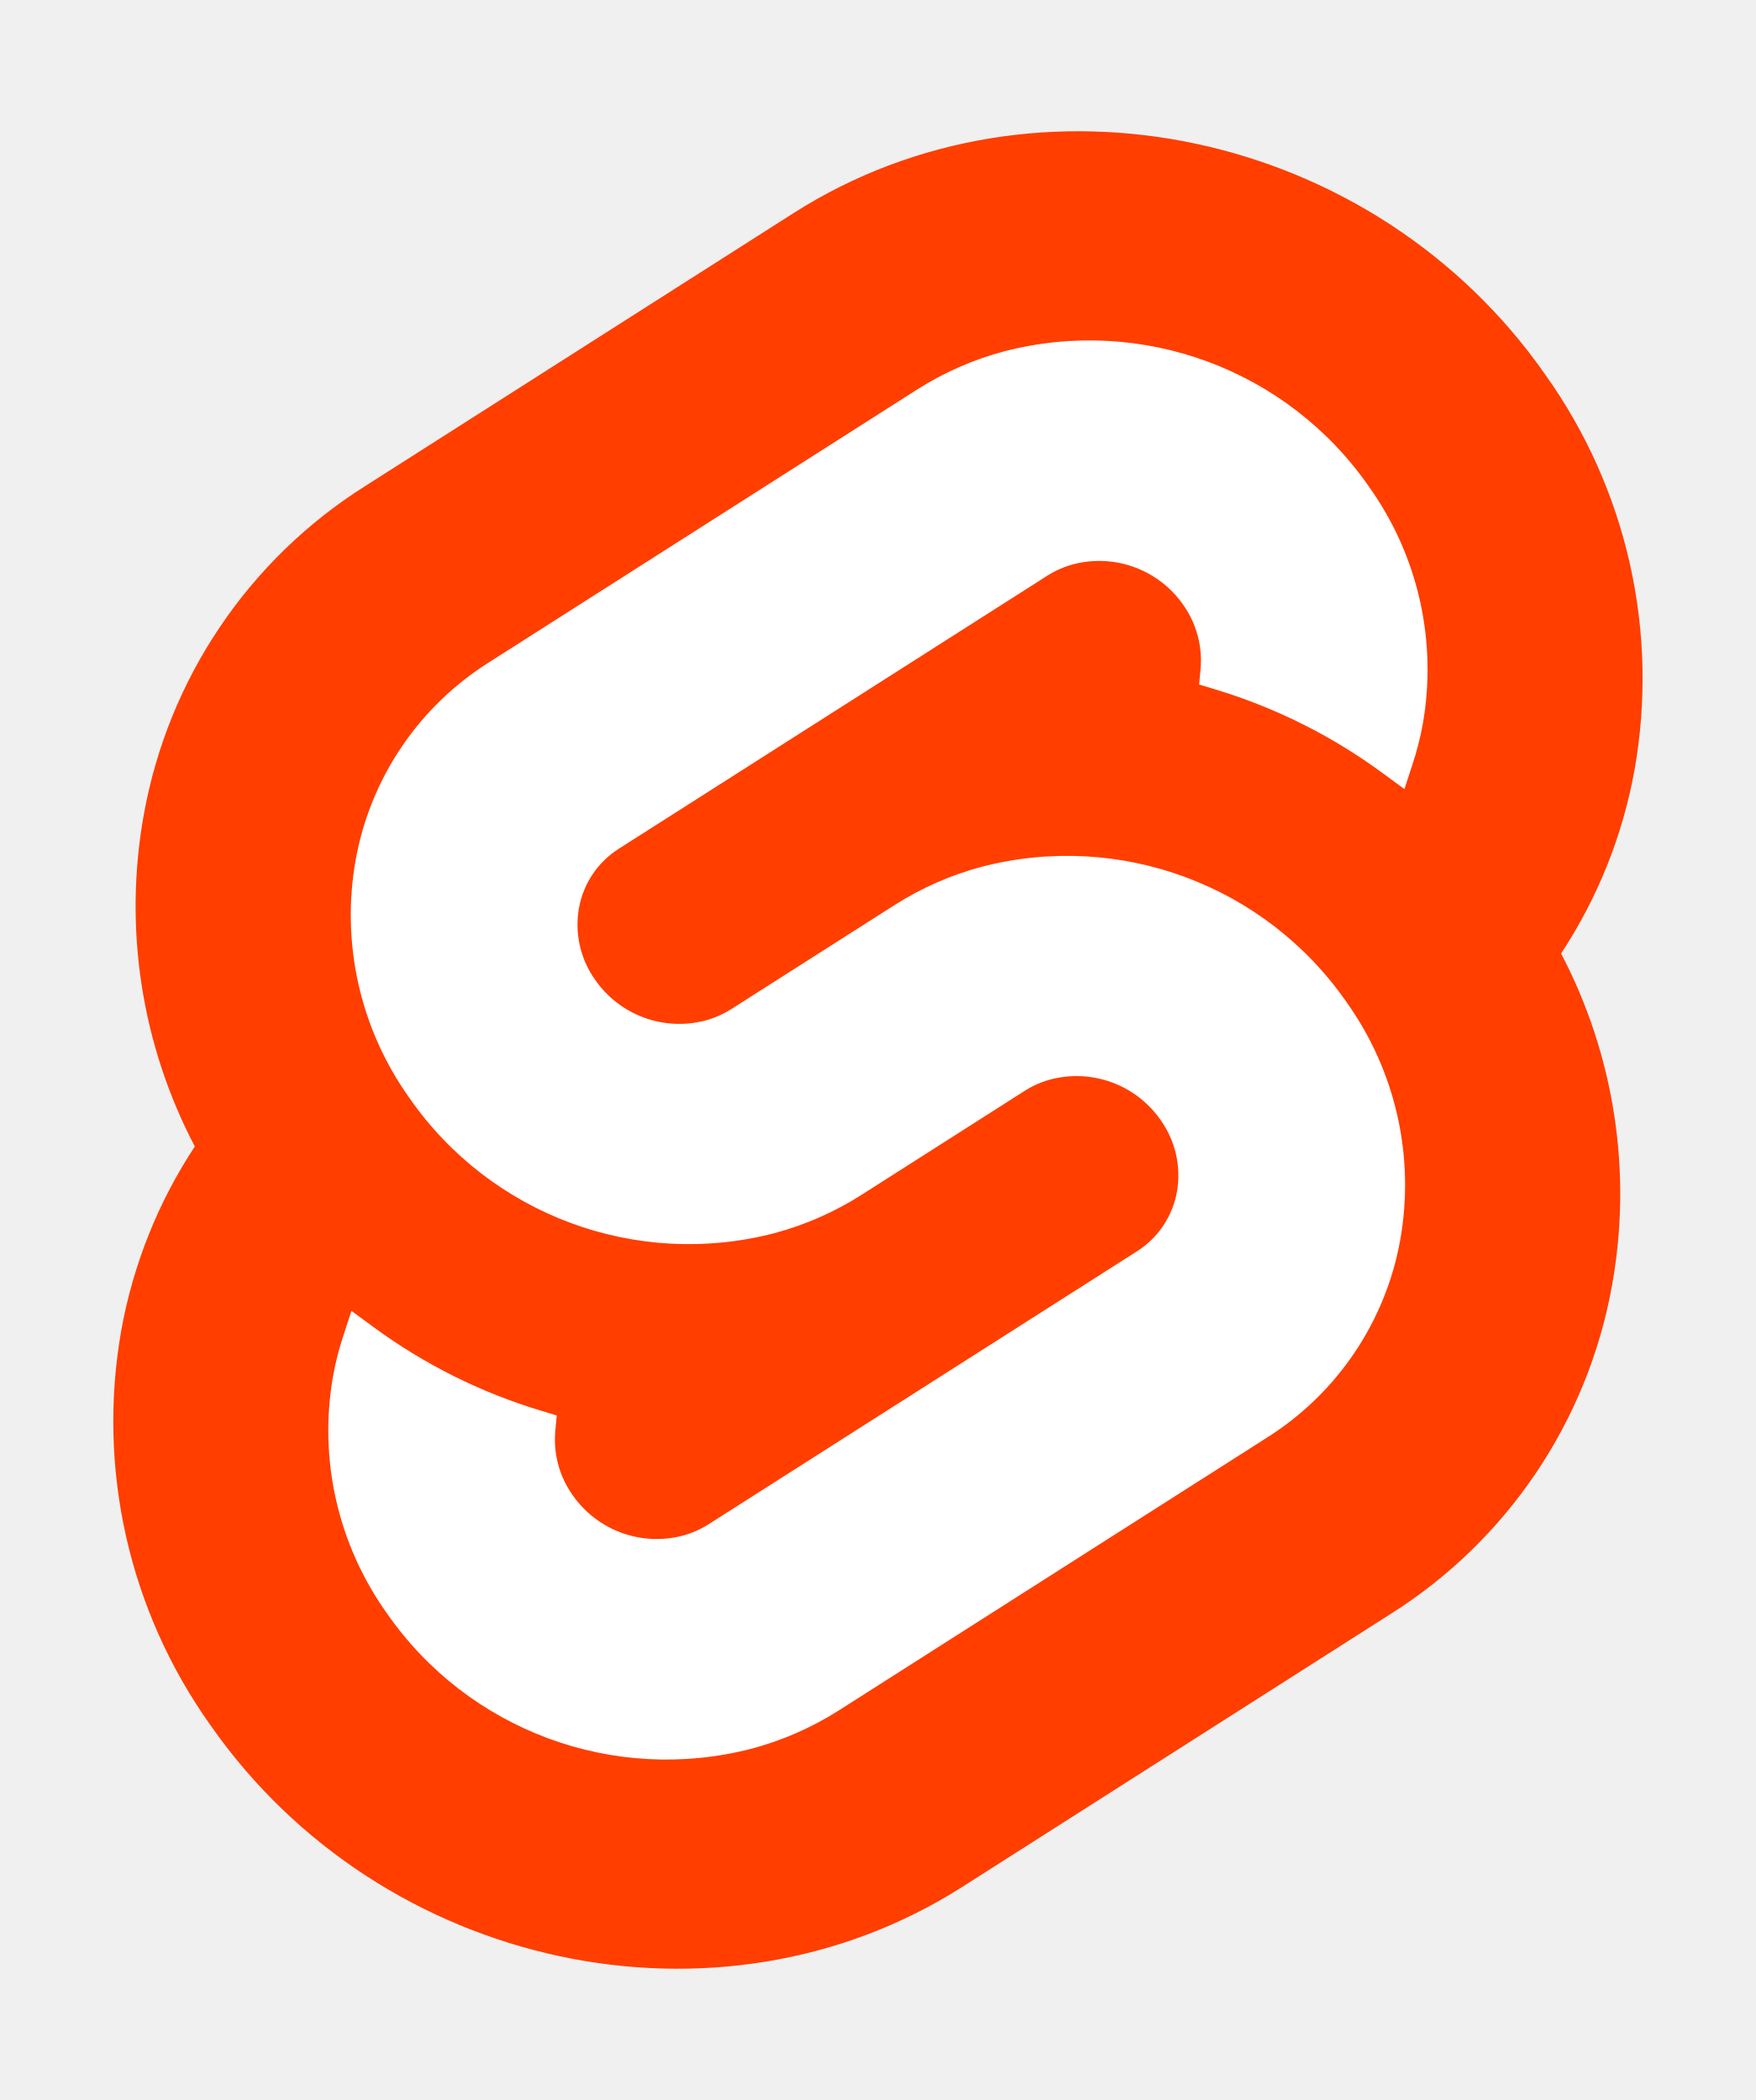
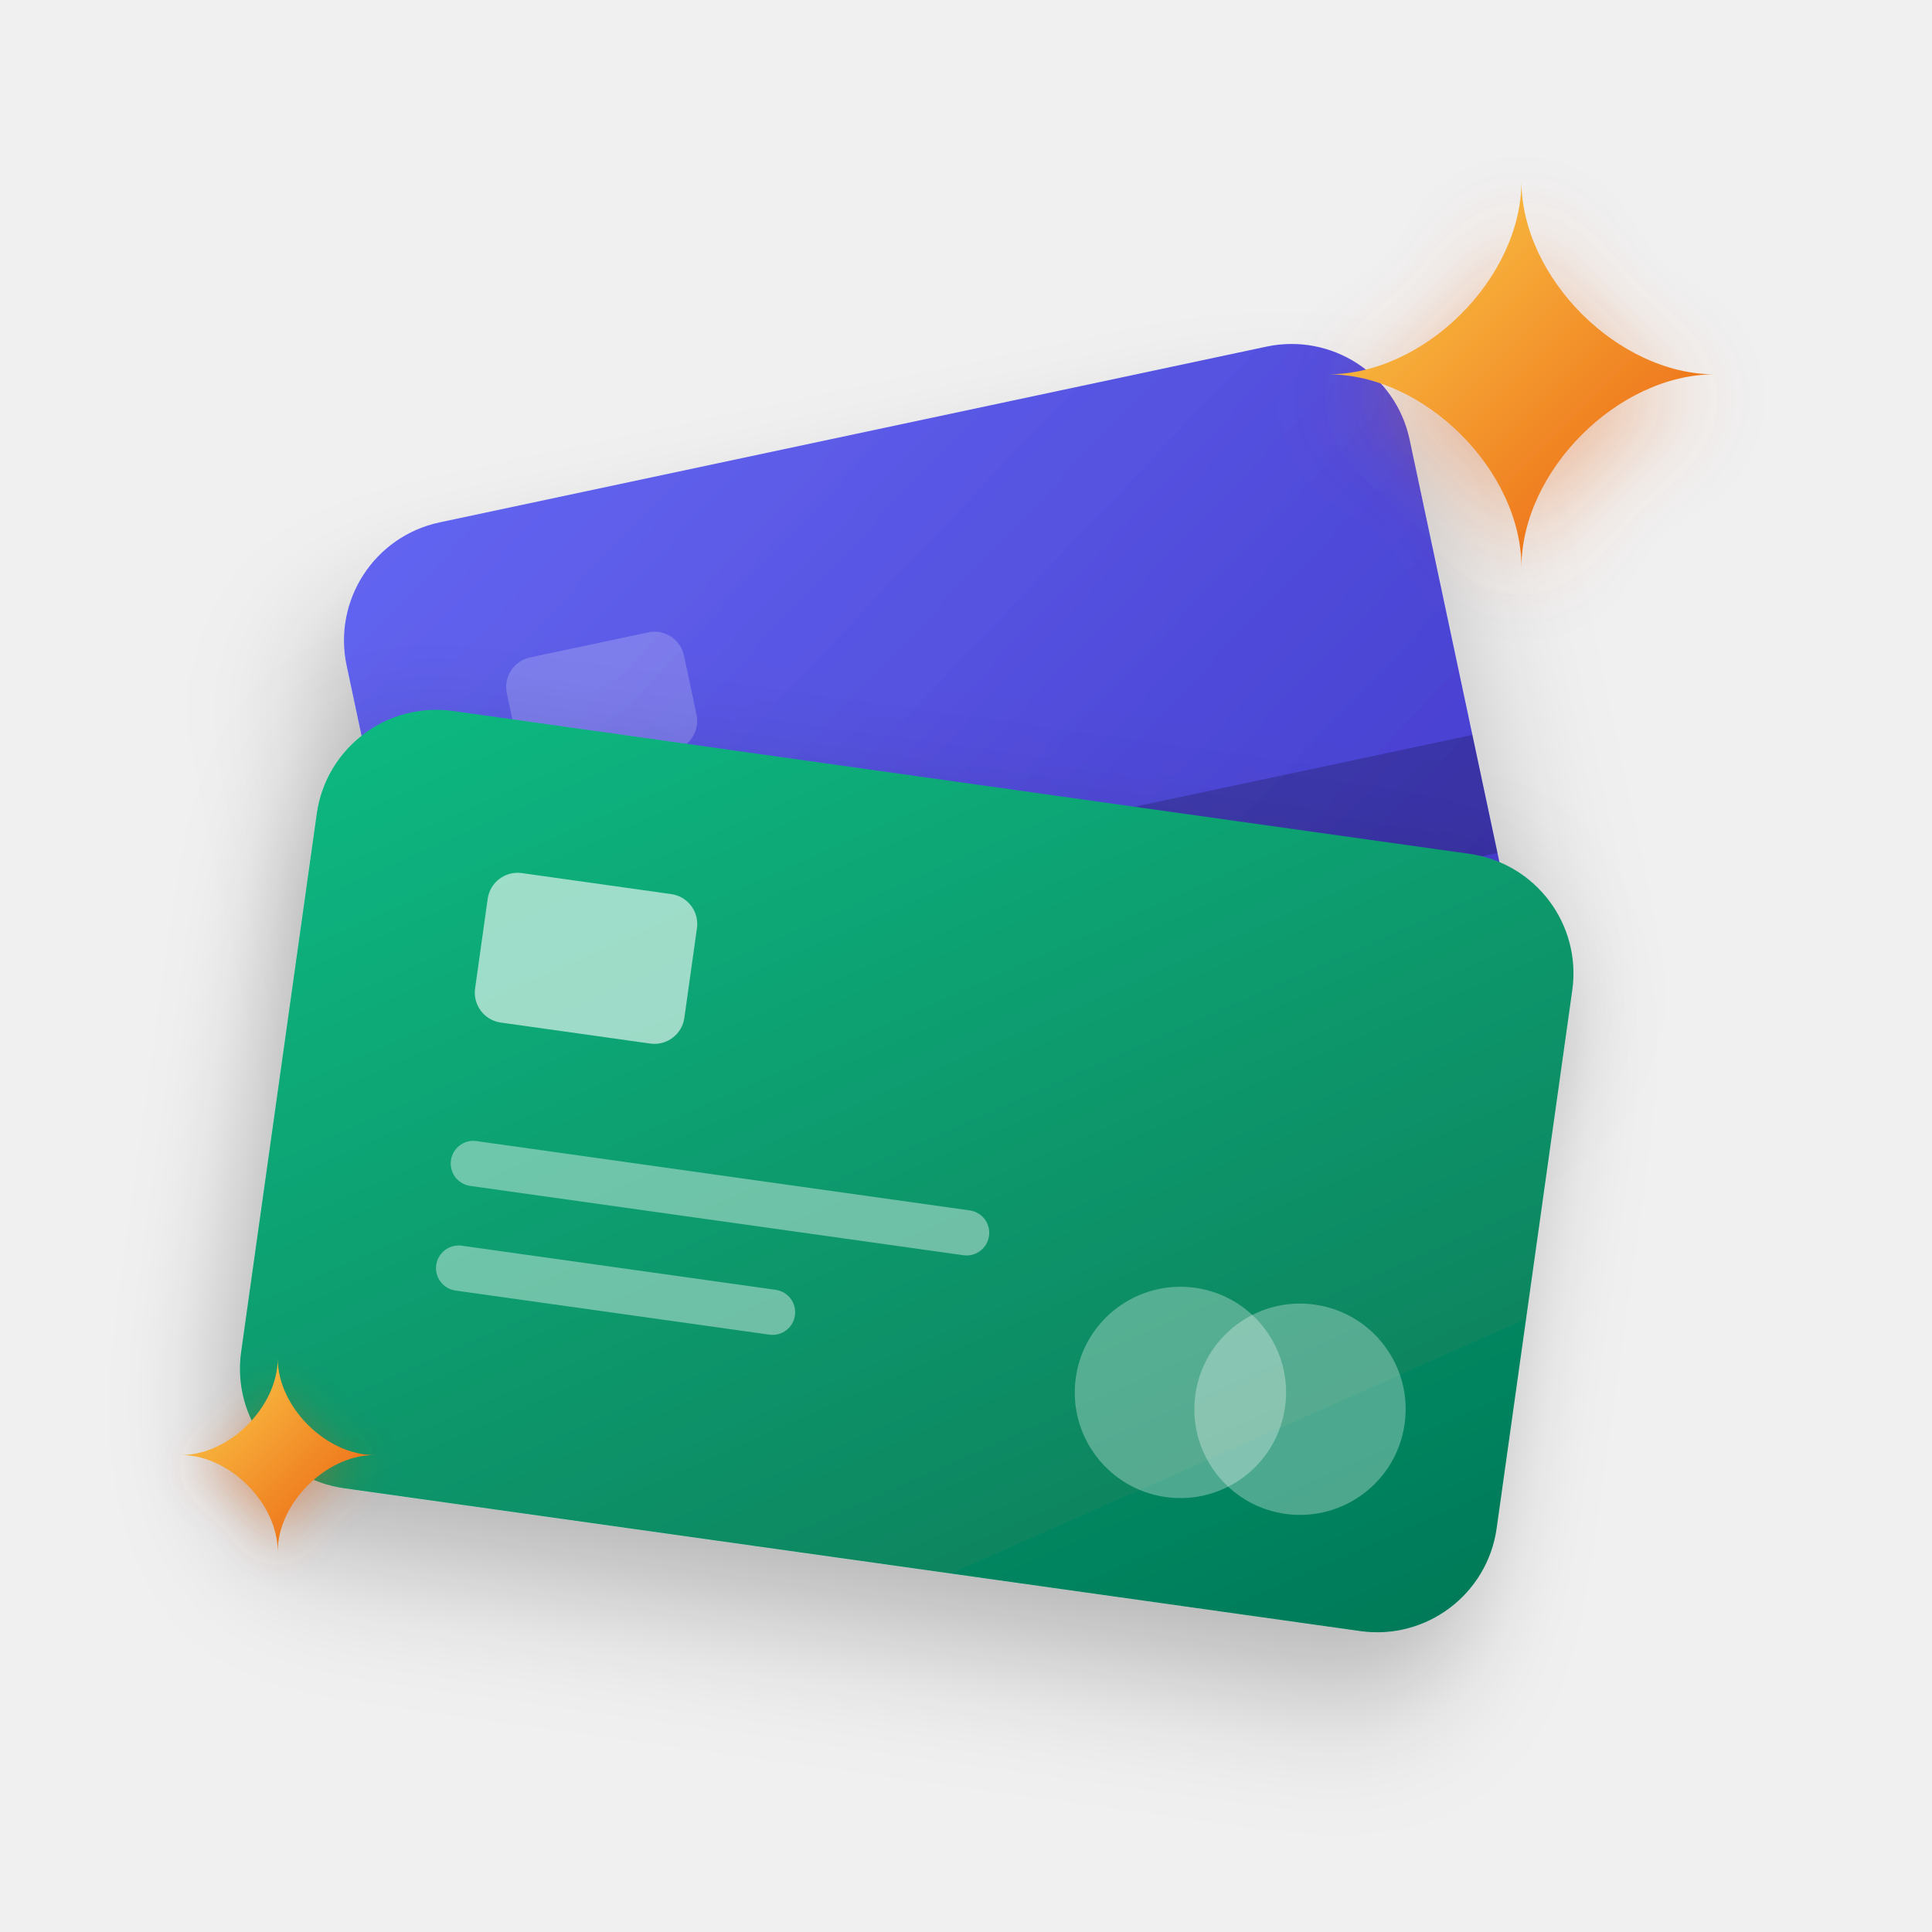
- <svg xmlns="http://www.w3.org/2000/svg" width="107" height="128" viewBox="0 0 107 128">
-   <path d="M94.157 22.819c-10.4-14.885-30.94-19.297-45.792-9.835L22.282 29.608A29.92 29.92 0 0 0 8.764 49.65a31.5 31.5 0 0 0 3.108 20.231 30 30 0 0 0-4.477 11.183 31.9 31.9 0 0 0 5.448 24.116c10.402 14.887 30.942 19.297 45.791 9.835l26.083-16.624A29.92 29.92 0 0 0 98.235 78.35a31.53 31.53 0 0 0-3.105-20.232 30 30 0 0 0 4.474-11.182 31.88 31.88 0 0 0-5.447-24.116" style="fill:#ff3e00" />
-   <path d="M45.817 106.582a20.72 20.72 0 0 1-22.237-8.243 19.17 19.17 0 0 1-3.277-14.503 18 18 0 0 1 .624-2.435l.49-1.498 1.337.981a33.6 33.6 0 0 0 10.203 5.098l.97.294-.09.968a5.85 5.85 0 0 0 1.052 3.878 6.24 6.24 0 0 0 6.695 2.485 5.8 5.8 0 0 0 1.603-.704L69.27 76.28a5.43 5.43 0 0 0 2.45-3.631 5.8 5.8 0 0 0-.987-4.371 6.24 6.24 0 0 0-6.698-2.487 5.7 5.7 0 0 0-1.6.704l-9.953 6.345a19 19 0 0 1-5.296 2.326 20.72 20.72 0 0 1-22.237-8.243 19.17 19.17 0 0 1-3.277-14.502 17.99 17.99 0 0 1 8.13-12.052l26.081-16.623a19 19 0 0 1 5.3-2.329 20.72 20.72 0 0 1 22.237 8.243 19.17 19.17 0 0 1 3.277 14.503 18 18 0 0 1-.624 2.435l-.49 1.498-1.337-.98a33.6 33.6 0 0 0-10.203-5.1l-.97-.294.09-.968a5.86 5.86 0 0 0-1.052-3.878 6.24 6.24 0 0 0-6.696-2.485 5.8 5.8 0 0 0-1.602.704L37.73 51.72a5.42 5.42 0 0 0-2.449 3.63 5.79 5.79 0 0 0 .986 4.372 6.24 6.24 0 0 0 6.698 2.486 5.8 5.8 0 0 0 1.602-.704l9.952-6.342a19 19 0 0 1 5.295-2.328 20.72 20.72 0 0 1 22.237 8.242 19.17 19.17 0 0 1 3.277 14.503 18 18 0 0 1-8.13 12.053l-26.081 16.622a19 19 0 0 1-5.3 2.328" style="fill:#fff" />
+ <svg xmlns="http://www.w3.org/2000/svg" viewBox="0 0 256 256">
+   <defs>
+     <linearGradient id="cardBack" x1="0%" y1="0%" x2="100%" y2="100%">
+       <stop offset="0%" stop-color="#6366f1" />
+       <stop offset="100%" stop-color="#4338ca" />
+     </linearGradient>
+     <linearGradient id="cardFront" x1="0%" y1="0%" x2="100%" y2="100%">
+       <stop offset="0%" stop-color="#10b981" />
+       <stop offset="100%" stop-color="#047857" />
+     </linearGradient>
+     <linearGradient id="sparkle" x1="0%" y1="0%" x2="100%" y2="100%">
+       <stop offset="0%" stop-color="#fcd34d" />
+       <stop offset="100%" stop-color="#ea580c" />
+     </linearGradient>
+     <filter id="shadowLarge" x="-20%" y="-20%" width="140%" height="140%">
+       <feDropShadow dx="-2" dy="8" stdDeviation="8" flood-color="#000" flood-opacity="0.25" />
+     </filter>
+     <filter id="shadowSparkle" x="-50%" y="-50%" width="200%" height="200%">
+       <feDropShadow dx="0" dy="2" stdDeviation="4" flood-color="#ea580c" flood-opacity="0.4" />
+     </filter>
+   </defs>
+   <g transform="translate(128, 128) rotate(-12) translate(-128, -128)">
+     <rect x="56" y="56" width="144" height="96" rx="16" fill="url(#cardBack)" filter="url(#shadowLarge)" />
+     <rect x="76" y="76" width="24" height="16" rx="4" fill="#ffffff" opacity="0.2" />
+     <rect x="56" y="112" width="144" height="16" fill="#000000" opacity="0.2" />
+   </g>
+   <g transform="translate(128, 128) rotate(8) translate(-128, -128)">
+     <rect x="40" y="104" width="168" height="104" rx="16" fill="url(#cardFront)" filter="url(#shadowLarge)" />
+     <rect x="64" y="124" width="28" height="20" rx="4" fill="#ffffff" opacity="0.6" />
+     <circle cx="180" cy="180" r="14" fill="#ffffff" opacity="0.3" />
+     <circle cx="164" cy="180" r="14" fill="#ffffff" opacity="0.3" />
+     <rect x="64" y="160" width="72" height="6" rx="3" fill="#ffffff" opacity="0.4" />
+     <rect x="64" y="174" width="48" height="6" rx="3" fill="#ffffff" opacity="0.4" />
+   </g>
+   <g transform="translate(176, 24) scale(1.6)" filter="url(#shadowSparkle)">
+     <path d="M 16 0 C 16 8, 24 16, 32 16 C 24 16, 16 24, 16 32 C 16 24, 8 16, 0 16 C 8 16, 16 8, 16 0 Z" fill="url(#sparkle)" />
+   </g>
+   <g transform="translate(24, 180) scale(0.8)" filter="url(#shadowSparkle)">
+     <path d="M 16 0 C 16 8, 24 16, 32 16 C 24 16, 16 24, 16 32 C 16 24, 8 16, 0 16 C 8 16, 16 8, 16 0 Z" fill="url(#sparkle)" />
+   </g>
</svg>
